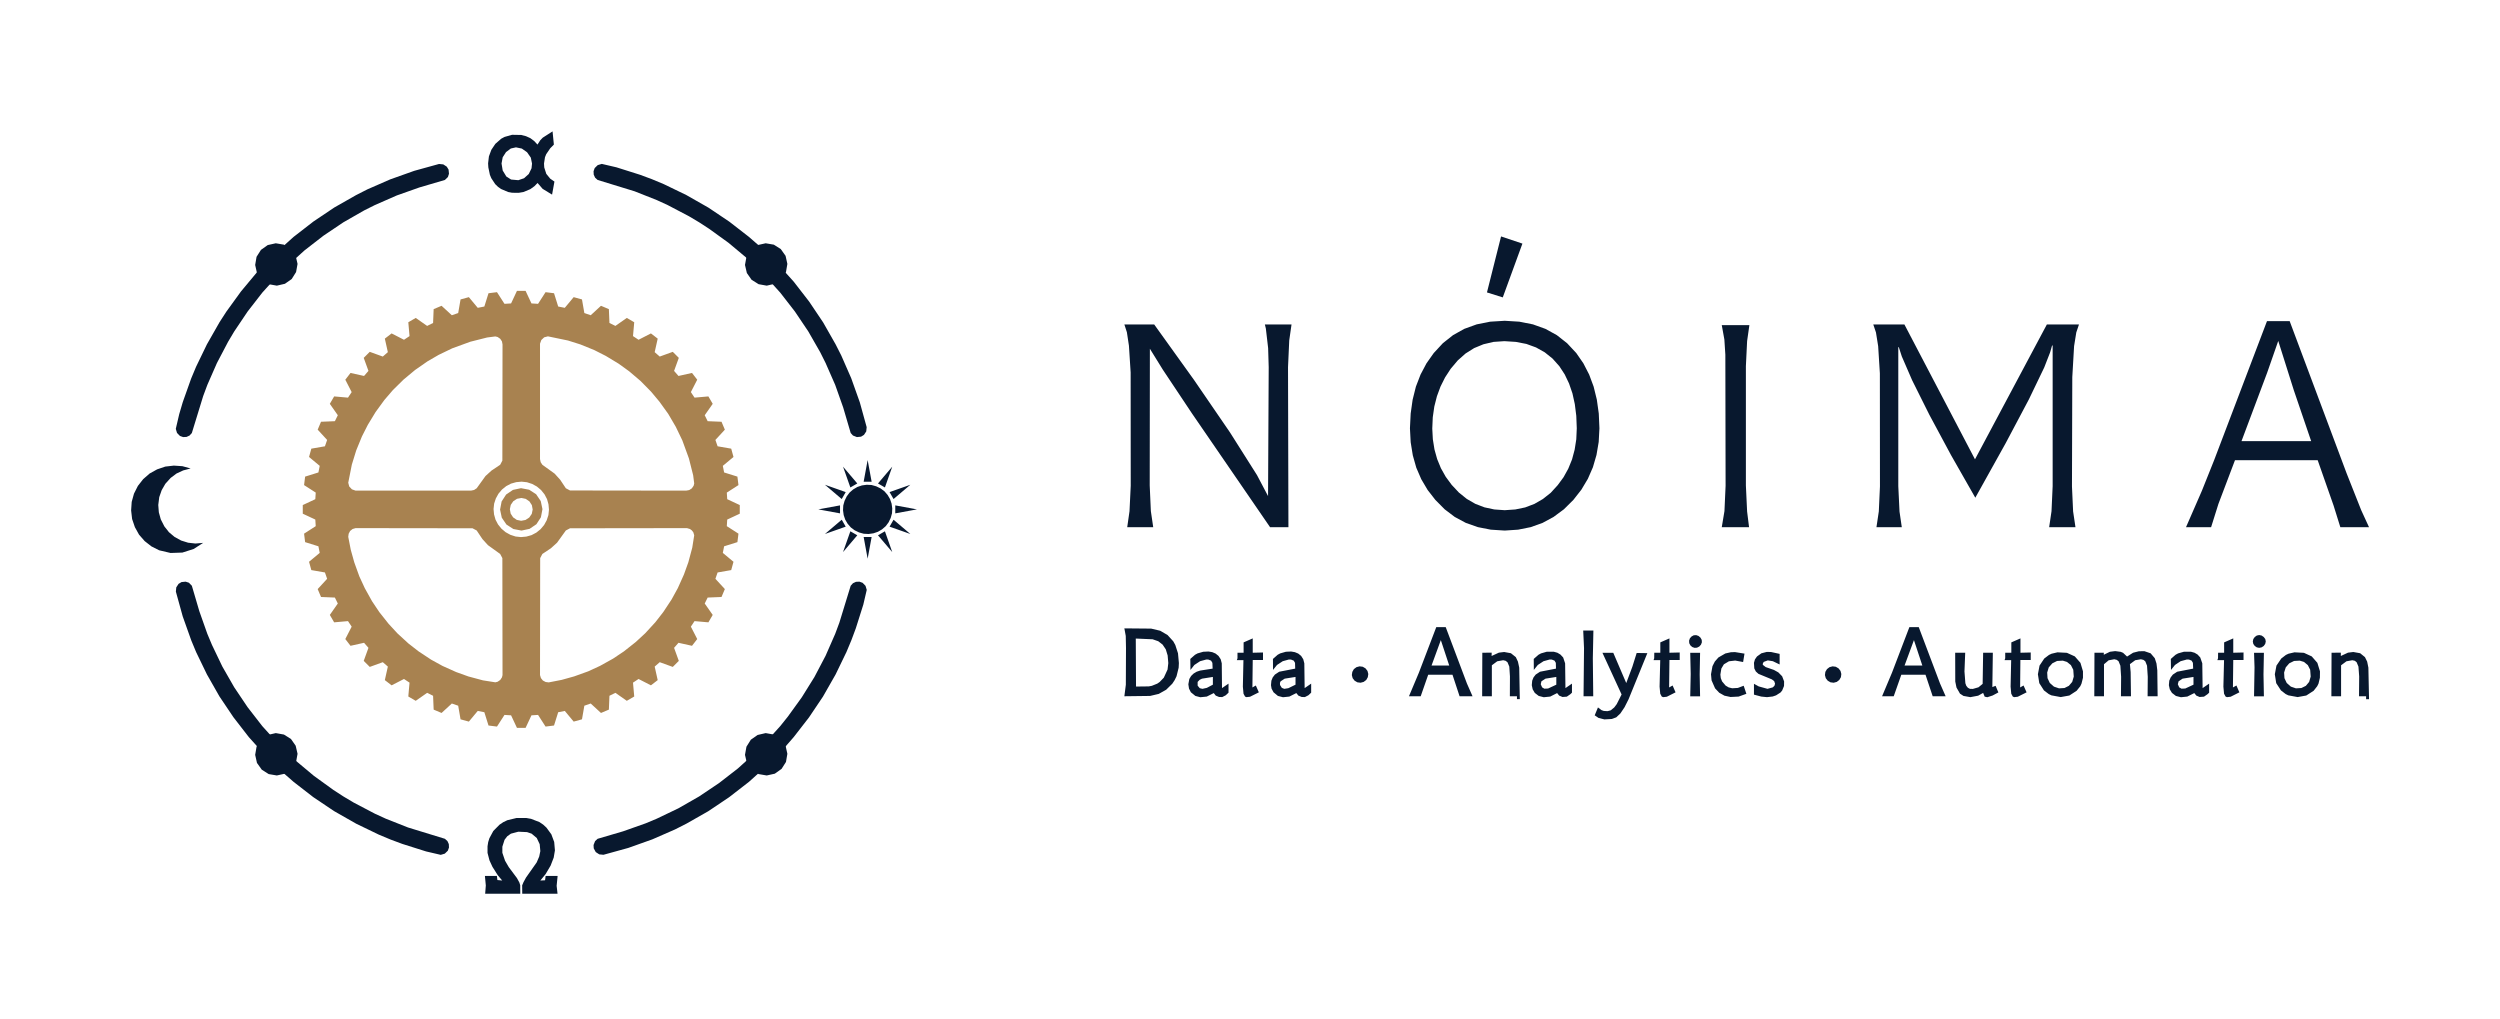
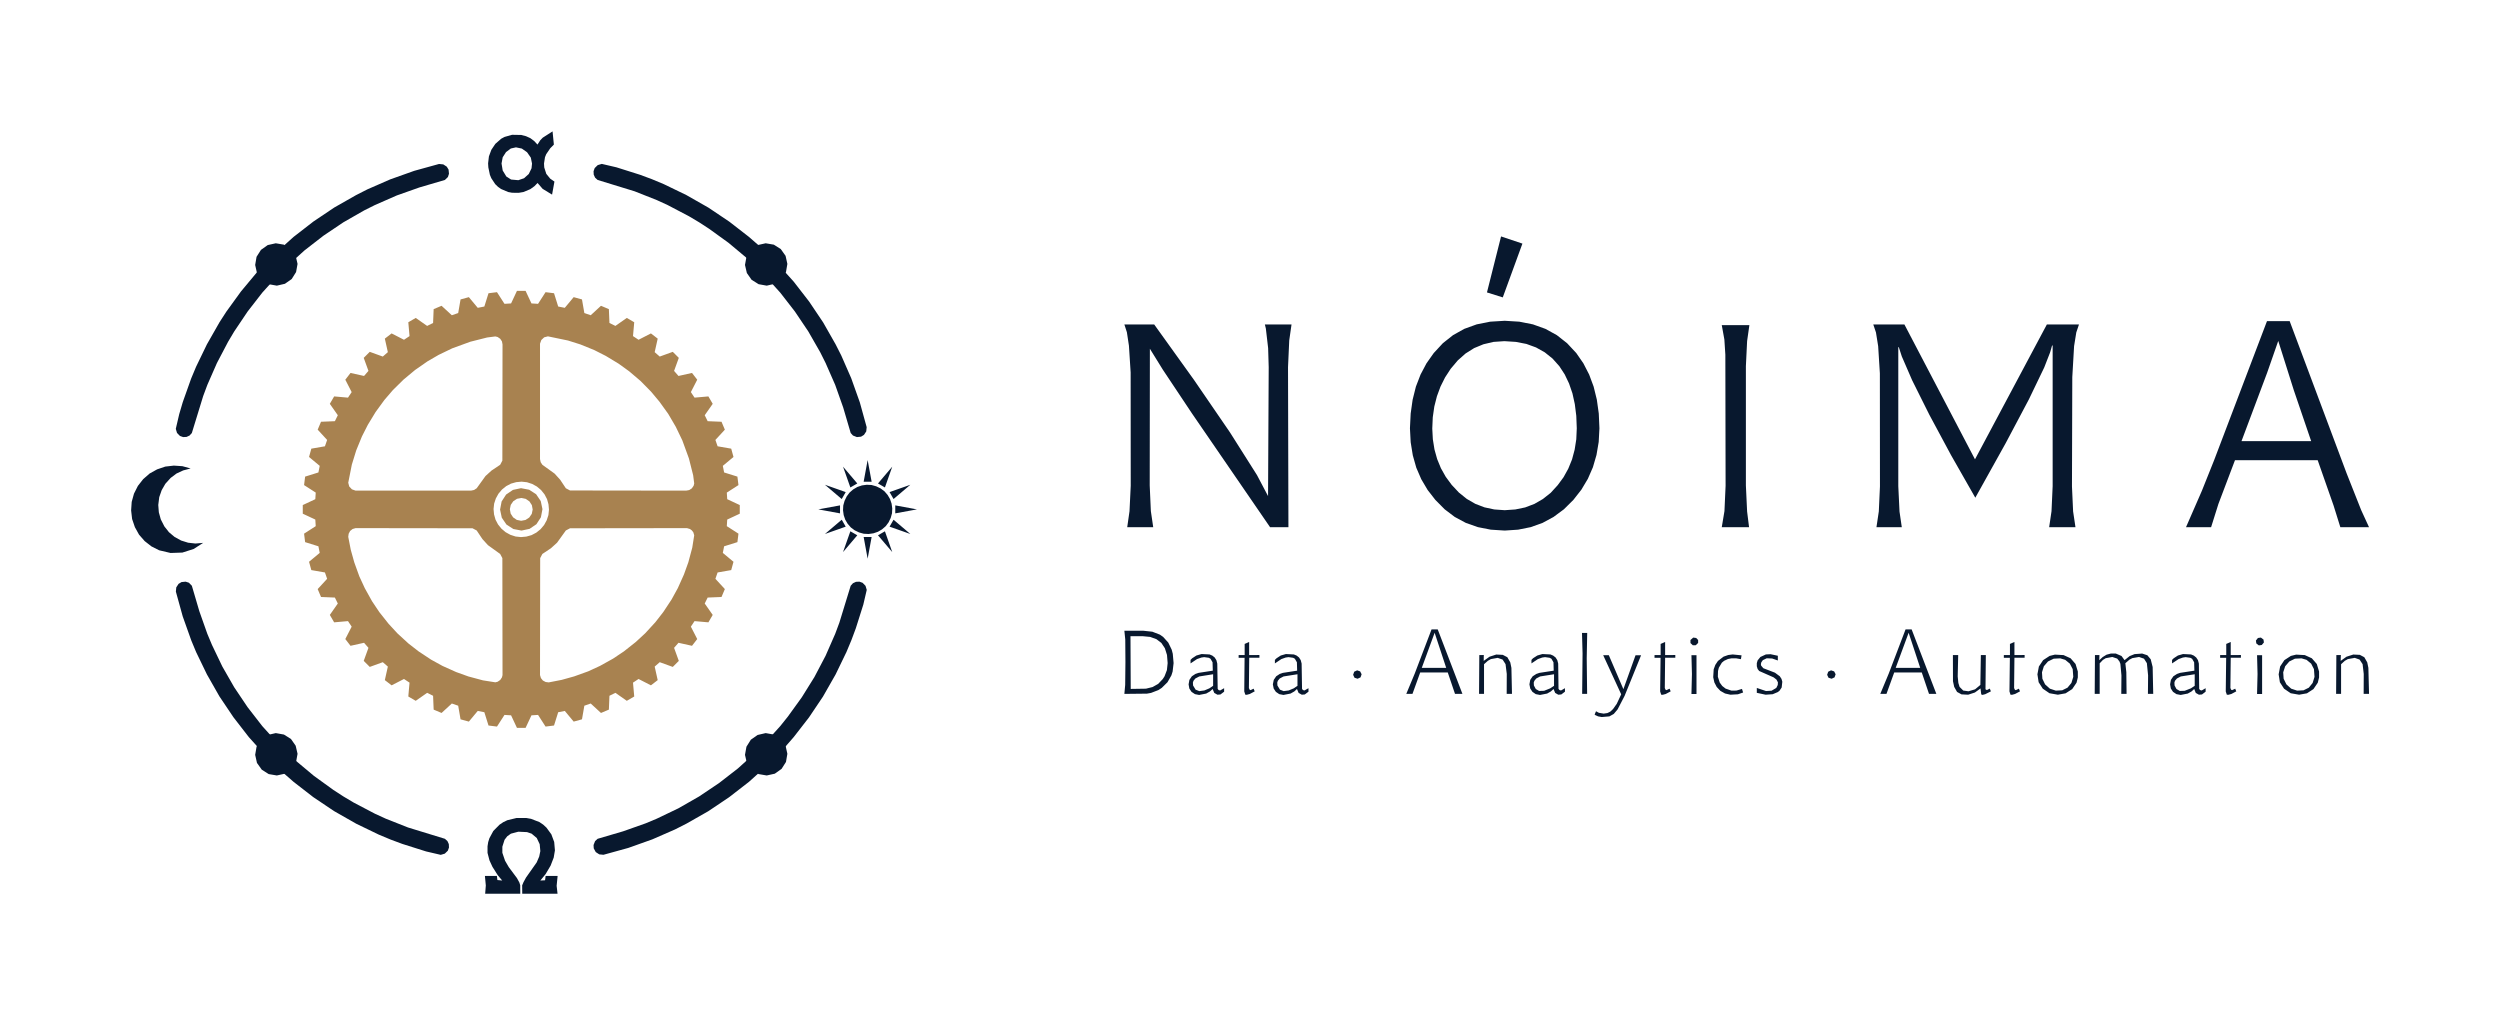
<svg xmlns="http://www.w3.org/2000/svg" viewBox="-13.88 -12.50 306.59 125.00" width="1600" height="652">
  <path fill="#08182E" fill-rule="evenodd" d="M10.97 36.10L11.48 34.73L12.66 32.04L14.03 29.43L14.78 28.17L16.42 25.73L18.22 23.41L20.19 21.23L21.23 20.19L23.41 18.22L25.73 16.42L28.17 14.78L30.72 13.32L32.04 12.66L34.73 11.48L37.50 10.50L40.63 9.58L41.00 9.22L41.13 8.82L41.08 8.31L40.86 7.95L40.43 7.67L39.91 7.62L36.87 8.46L33.92 9.51L31.13 10.73L29.75 11.43L27.06 12.96L24.50 14.68L22.06 16.57L19.76 18.64L17.61 20.86L15.61 23.26L13.82 25.73L12.98 27.03L11.43 29.75L10.10 32.50L9.49 33.96L8.47 36.83L8.03 38.32L7.61 40.12L7.76 40.62L8.12 40.99L8.51 41.13L8.93 41.11L9.30 40.94L9.58 40.63ZM63.90 10.97L66.63 12.05L67.96 12.66L70.57 14.03L71.83 14.78L73.06 15.58L75.44 17.30L77.70 19.19L79.81 21.23L81.78 23.41L83.58 25.73L85.22 28.17L86.68 30.72L87.34 32.04L88.52 34.73L89.50 37.50L90.42 40.63L90.70 40.94L91.18 41.13L91.69 41.08L92.05 40.86L92.33 40.43L92.38 39.91L91.54 36.87L90.49 33.92L89.27 31.13L88.57 29.75L87.04 27.06L85.32 24.50L83.43 22.06L81.36 19.76L79.11 17.59L77.94 16.57L75.53 14.70L72.97 12.98L70.25 11.43L67.50 10.10L66.04 9.49L64.59 8.95L61.68 8.03L59.88 7.61L59.38 7.76L59.01 8.12L58.87 8.51L58.89 8.93L59.06 9.30L59.37 9.58ZM36.10 89.03L33.37 87.95L32.04 87.34L29.43 85.97L28.17 85.22L26.94 84.42L24.56 82.70L22.30 80.81L20.19 78.77L18.22 76.59L16.42 74.27L14.78 71.83L13.32 69.28L12.05 66.63L11.48 65.27L10.50 62.50L9.58 59.37L9.22 59.00L8.82 58.87L8.31 58.92L7.95 59.14L7.67 59.57L7.62 60.09L8.46 63.13L9.51 66.08L10.10 67.50L11.43 70.25L12.96 72.94L14.68 75.50L16.57 77.94L18.64 80.24L20.89 82.41L22.06 83.43L24.47 85.30L27.03 87.02L29.75 88.57L32.50 89.90L33.96 90.51L35.41 91.05L38.32 91.97L40.12 92.39L40.62 92.24L40.99 91.88L41.13 91.49L41.11 91.07L40.94 90.70L40.63 90.42ZM89.03 63.90L88.52 65.27L87.34 67.96L85.97 70.57L84.42 73.06L82.70 75.44L81.78 76.59L79.81 78.77L78.77 79.81L76.59 81.78L74.27 83.58L71.83 85.22L69.28 86.68L66.63 87.95L65.27 88.52L62.50 89.50L59.37 90.42L59.06 90.70L58.87 91.18L58.89 91.59L59.14 92.05L59.57 92.33L60.09 92.38L63.13 91.54L66.08 90.49L68.87 89.27L70.25 88.57L72.94 87.04L75.50 85.32L77.94 83.43L80.24 81.36L82.41 79.11L83.43 77.94L85.30 75.53L87.02 72.97L88.57 70.25L89.90 67.50L90.51 66.04L91.05 64.59L91.97 61.68L92.39 59.88L92.24 59.38L91.88 59.01L91.49 58.87L91.07 58.89L90.70 59.06L90.42 59.37Z" />
  <path fill="#08182E" fill-rule="evenodd" d="M90.38 47.31L91.23 46.82L89.48 44.76ZM89.81 47.88L87.26 46.98L89.32 48.73ZM89.11 49.51L86.45 50.00L89.11 50.49ZM95.52 49.89L95.44 49.30L95.25 48.74L94.95 48.23L94.56 47.78L94.09 47.43L93.55 47.17L92.98 47.01L92.39 46.98L91.80 47.06L91.24 47.25L90.73 47.55L90.28 47.94L89.93 48.41L89.67 48.95L89.51 49.52L89.48 50.11L89.56 50.70L89.75 51.26L90.05 51.77L90.44 52.22L90.91 52.57L91.45 52.83L92.02 52.99L92.61 53.02L93.20 52.94L93.76 52.75L94.27 52.45L94.72 52.06L95.07 51.59L95.33 51.05L95.49 50.48ZM89.32 51.27L87.26 53.02L89.81 52.12ZM90.38 52.69L89.48 55.24L91.23 53.18ZM92.99 53.39L92.01 53.39L92.50 56.05ZM92.99 46.61L92.50 43.95L92.01 46.61ZM94.62 47.31L95.52 44.76L93.77 46.82ZM95.68 48.73L97.74 46.98L95.19 47.88ZM95.89 50.49L98.55 50.00L95.89 49.51ZM95.19 52.12L97.74 53.02L95.68 51.27ZM93.77 53.18L95.52 55.24L94.62 52.69Z" />
  <path fill="#08182E" fill-rule="evenodd" d="M9.43 44.98L8.42 44.70L7.37 44.63L6.32 44.75L5.32 45.09L4.40 45.60L3.61 46.29L2.96 47.12L2.48 48.07L2.20 49.08L2.13 50.13L2.25 51.18L2.59 52.18L3.10 53.10L3.79 53.89L4.62 54.54L5.57 55.02L6.97 55.35L8.42 55.30L9.80 54.86L10.97 54.11L10.02 54.19L9.12 54.09L8.26 53.82L7.46 53.38L6.77 52.80L6.21 52.09L5.77 51.23L5.53 50.36L5.46 49.46L5.58 48.50L5.88 47.64L6.33 46.86L6.98 46.14L7.70 45.60L8.52 45.22Z" />
  <path fill="#08182E" fill-rule="evenodd" d="M82.65 19.88L82.43 18.89L81.84 18.06L80.99 17.52L79.99 17.35L79.00 17.57L78.17 18.16L77.63 19.01L77.45 20.01L77.68 21.00L78.26 21.83L79.12 22.37L80.12 22.55L81.11 22.32L81.94 21.74L82.48 20.88ZM22.55 19.88L22.32 18.89L21.74 18.06L20.88 17.52L19.88 17.35L18.89 17.57L18.06 18.16L17.52 19.01L17.35 20.01L17.57 21.00L18.16 21.83L19.01 22.37L20.01 22.55L21.00 22.32L21.83 21.74L22.37 20.88ZM22.55 79.99L22.32 79.00L21.74 78.17L20.88 77.63L19.88 77.45L18.89 77.68L18.06 78.26L17.52 79.12L17.35 80.12L17.57 81.11L18.16 81.94L19.01 82.48L20.01 82.65L21.00 82.43L21.83 81.84L22.37 80.99ZM82.65 79.99L82.43 79.00L81.84 78.17L80.99 77.63L79.99 77.45L79.00 77.68L78.17 78.26L77.63 79.12L77.45 80.12L77.68 81.11L78.26 81.94L79.12 82.48L80.12 82.65L81.11 82.43L81.94 81.84L82.48 80.99Z" />
  <path fill="#A88250" fill-rule="evenodd" d="M36.29 28.74L35.61 29.19L34.09 28.41L33.26 29.05L33.63 30.71L33.01 31.25L31.41 30.67L30.67 31.41L31.25 33.01L30.71 33.63L29.05 33.26L28.41 34.09L29.19 35.61L28.74 36.29L27.04 36.14L26.51 37.05L27.49 38.45L27.13 39.18L25.43 39.25L25.02 40.22L26.18 41.48L25.91 42.26L24.24 42.55L23.96 43.57L25.27 44.66L25.11 45.47L23.48 45.98L23.35 47.02L24.78 47.94L24.73 48.75L23.19 49.47L23.19 50.53L24.73 51.25L24.78 52.06L23.35 52.98L23.48 54.02L25.11 54.53L25.27 55.34L23.96 56.43L24.24 57.45L25.91 57.74L26.18 58.52L25.02 59.78L25.43 60.75L27.13 60.82L27.49 61.55L26.51 62.95L27.04 63.86L28.74 63.71L29.19 64.39L28.41 65.91L29.05 66.74L30.71 66.37L31.25 66.99L30.67 68.59L31.41 69.33L33.01 68.75L33.63 69.29L33.26 70.95L34.09 71.59L35.61 70.81L36.29 71.26L36.14 72.96L37.05 73.49L38.45 72.51L39.18 72.87L39.25 74.57L40.22 74.98L41.48 73.82L42.26 74.09L42.55 75.76L43.57 76.04L44.66 74.73L45.47 74.89L45.98 76.52L47.02 76.65L47.94 75.22L48.75 75.27L49.47 76.81L50.53 76.81L51.25 75.27L52.06 75.22L52.98 76.65L54.02 76.52L54.53 74.89L55.34 74.73L56.43 76.04L57.45 75.76L57.74 74.09L58.52 73.82L59.78 74.98L60.75 74.57L60.82 72.87L61.55 72.51L62.95 73.49L63.86 72.96L63.71 71.26L64.39 70.81L65.91 71.59L66.74 70.95L66.37 69.29L66.99 68.75L68.59 69.33L69.33 68.59L68.75 66.99L69.29 66.37L70.95 66.74L71.59 65.91L70.81 64.39L71.26 63.71L72.96 63.86L73.49 62.95L72.51 61.55L72.87 60.82L74.57 60.75L74.98 59.78L73.82 58.52L74.09 57.74L75.76 57.45L76.04 56.43L74.73 55.34L74.89 54.53L76.52 54.02L76.65 52.98L75.22 52.06L75.27 51.25L76.81 50.53L76.81 49.47L75.27 48.75L75.22 47.94L76.65 47.02L76.52 45.98L74.89 45.47L74.73 44.66L76.04 43.57L75.76 42.55L74.09 42.26L73.82 41.48L74.98 40.22L74.57 39.25L72.87 39.18L72.51 38.45L73.49 37.05L72.96 36.14L71.26 36.29L70.81 35.61L71.59 34.09L70.95 33.26L69.29 33.63L68.75 33.01L69.33 31.41L68.59 30.67L66.99 31.25L66.37 30.71L66.74 29.05L65.91 28.41L64.39 29.19L63.71 28.74L63.86 27.04L62.95 26.51L61.55 27.49L60.82 27.13L60.75 25.43L59.78 25.02L58.52 26.18L57.74 25.91L57.45 24.24L56.43 23.96L55.34 25.27L54.53 25.11L54.02 23.48L52.98 23.35L52.06 24.78L51.25 24.73L50.53 23.19L49.47 23.19L48.75 24.73L47.94 24.78L47.02 23.35L45.98 23.48L45.47 25.11L44.66 25.27L43.57 23.96L42.55 24.24L42.26 25.91L41.48 26.18L40.22 25.02L39.25 25.43L39.18 27.13L38.45 27.49L37.05 26.51L36.14 27.04ZM52.32 55.98L52.59 55.47L53.64 54.77L54.39 54.09L55.47 52.59L55.98 52.32L70.33 52.30L70.70 52.41L70.93 52.58L71.11 52.81L71.22 53.18L70.98 54.70L70.50 56.49L69.96 57.99L69.21 59.66L68.44 61.06L67.43 62.59L66.45 63.85L65.21 65.20L64.04 66.28L62.60 67.42L61.27 68.31L59.67 69.20L58.22 69.87L56.50 70.49L54.96 70.92L53.37 71.23L52.99 71.18L52.65 71.00L52.41 70.70L52.30 70.33ZM53.27 28.77L55.73 29.28L57.25 29.76L58.95 30.45L60.37 31.17L61.94 32.12L63.23 33.05L64.63 34.24L65.93 35.56L66.95 36.78L68.03 38.28L68.96 39.87L69.76 41.53L70.57 43.75L71.09 45.81L71.22 46.82L71.15 47.10L70.93 47.42L70.61 47.63L70.23 47.70L55.98 47.68L55.47 47.41L54.77 46.36L54.09 45.61L52.59 44.53L52.38 44.21L52.30 43.83L52.30 29.67L52.46 29.22L52.81 28.89ZM28.77 46.73L29.21 44.51L29.75 42.76L30.45 41.05L31.17 39.63L32.13 38.05L33.21 36.57L34.25 35.36L35.56 34.07L36.98 32.89L38.49 31.84L39.87 31.04L41.53 30.24L43.75 29.43L45.81 28.91L46.82 28.78L47.10 28.85L47.42 29.07L47.63 29.39L47.70 29.77L47.68 44.02L47.41 44.53L46.36 45.23L45.61 45.91L44.53 47.41L44.21 47.62L43.83 47.70L29.67 47.70L29.22 47.54L28.89 47.19ZM44.02 52.32L44.53 52.59L45.23 53.64L45.91 54.39L47.41 55.47L47.68 55.98L47.70 70.33L47.63 70.61L47.42 70.93L47.10 71.15L46.82 71.22L45.30 70.98L43.51 70.50L42.01 69.96L40.34 69.21L38.94 68.44L37.41 67.43L36.15 66.45L34.80 65.21L33.72 64.04L32.58 62.60L31.69 61.27L30.80 59.67L30.13 58.22L29.51 56.50L29.08 54.96L28.77 53.37L28.82 52.99L29.00 52.65L29.30 52.41L29.67 52.30ZM53.40 50.04L53.33 50.70L53.12 51.34L52.80 51.92L52.37 52.43L51.85 52.85L51.26 53.16L50.62 53.34L49.96 53.40L49.30 53.33L48.66 53.12L48.08 52.80L47.57 52.37L47.15 51.85L46.84 51.26L46.66 50.62L46.60 49.96L46.67 49.30L46.88 48.66L47.20 48.08L47.63 47.57L48.15 47.15L48.74 46.84L49.38 46.66L50.04 46.60L50.70 46.67L51.34 46.88L51.92 47.20L52.43 47.63L52.85 48.15L53.16 48.74L53.34 49.38ZM52.60 49.97L52.39 48.98L51.82 48.14L50.97 47.59L49.97 47.40L48.98 47.61L48.14 48.18L47.59 49.03L47.40 50.03L47.61 51.02L48.18 51.86L49.03 52.41L50.03 52.60L51.02 52.39L51.86 51.82L52.41 50.97ZM51.40 50.02L51.29 50.55L50.98 51.00L50.52 51.30L49.98 51.40L49.45 51.29L49.00 50.98L48.70 50.52L48.60 49.98L48.71 49.45L49.02 49.00L49.48 48.70L50.02 48.60L50.55 48.71L51.00 49.02L51.30 49.48Z" />
  <path fill="#08182E" fill-rule="evenodd" d="M51.58 4.80L51.11 4.45L50.58 4.21L50.00 4.06L48.87 4.04L47.95 4.30L47.54 4.52L46.82 5.15L46.33 5.88L46.03 6.69L45.93 7.55L45.96 8.04L46.15 8.95L46.32 9.36L46.80 10.09L47.14 10.42L47.52 10.69L48.39 11.06L48.87 11.15L49.68 11.16L50.27 11.06L51.11 10.71L51.61 10.35L52.00 9.95L52.62 10.67L53.78 11.38L54.07 9.78L53.55 9.42L53.07 8.83L52.82 8.05L52.79 7.57L52.91 6.79L53.06 6.42L53.55 5.70L54.00 5.24L53.84 3.62L52.64 4.39L52.33 4.71L51.99 5.24ZM51.26 8.15L50.92 8.85L50.34 9.37L49.64 9.61L48.75 9.53L48.17 9.16L47.72 8.42L47.58 7.56L47.72 6.80L48.13 6.16L48.72 5.72L49.35 5.58L50.07 5.73L50.71 6.18L51.17 6.84L51.32 7.57ZM47.07 95.48L47.01 94.98L45.54 94.98L45.65 96.15L45.57 97.16L49.88 97.16L49.87 96.12L49.77 95.79L49.47 95.24L48.47 93.90L48.01 93.11L47.68 92.14L47.68 91.39L47.95 90.54L48.28 90.11L48.73 89.79L49.64 89.55L50.71 89.60L51.27 89.79L51.90 90.32L52.26 91.08L52.34 91.93L52.20 92.60L51.89 93.32L50.58 95.18L50.27 95.75L50.11 96.13L50.12 97.16L54.45 97.16L54.34 96.19L54.46 94.98L52.99 94.98L52.92 95.51L52.34 95.54L52.98 94.76L53.60 93.71L53.98 92.73L54.13 91.84L54.04 90.81L53.69 89.87L53.09 89.05L52.69 88.68L52.23 88.37L51.20 87.97L50.63 87.87L49.41 87.87L48.29 88.14L47.79 88.38L47.33 88.69L46.57 89.46L46.09 90.35L45.94 90.83L45.86 91.34L45.86 92.15L46.10 93.07L46.46 93.85L47.11 94.88L47.66 95.54Z" />
  <path fill="#08182E" fill-rule="evenodd" d="M273.97 45.58L266.98 26.90L264.20 26.90L257.71 43.97L256.21 47.72L254.26 52.19L257.34 52.19L258.24 49.33L260.27 43.97L270.42 43.97L272.37 49.53L273.20 52.19L276.72 52.19L275.76 50.10ZM261.07 41.63L264.22 33.23L265.58 29.33L267.49 35.38L269.62 41.63ZM219.71 27.31L215.89 27.31L216.22 28.29L216.49 29.97L216.70 33.31L216.71 47.19L216.57 50.25L216.28 52.19L219.39 52.19L219.11 50.27L218.96 47.15L218.96 30.10L219.02 30.09L219.39 31.23L220.66 34.16L222.76 38.37L225.43 43.34L228.41 48.57L232.14 41.87L234.98 36.51L236.87 32.58L237.59 30.73L237.83 29.89L237.90 29.90L237.90 47.15L237.76 50.23L237.47 52.19L240.70 52.19L240.41 50.25L240.27 47.19L240.31 33.78L240.53 29.97L240.80 28.29L241.13 27.31L237.19 27.31L228.37 43.86ZM197.30 27.39L197.62 29.16L197.74 31.02L197.77 47.11L197.63 50.21L197.30 52.19L200.65 52.19L200.41 50.26L200.26 47.07L200.26 32.43L200.41 29.35L200.69 27.39ZM181.03 33.46L180.32 32.08L179.45 30.82L178.32 29.61L177.06 28.62L175.66 27.85L174.13 27.30L172.46 26.97L170.67 26.86L168.88 26.97L167.23 27.30L165.71 27.85L164.33 28.62L163.08 29.61L161.96 30.82L161.07 32.08L160.34 33.46L159.77 34.94L159.37 36.54L159.13 38.24L159.04 40.05L159.13 41.76L159.39 43.37L159.82 44.89L160.43 46.30L161.21 47.62L162.16 48.84L163.30 49.99L164.54 50.93L165.90 51.66L167.38 52.18L168.96 52.49L170.67 52.60L172.31 52.49L173.86 52.18L175.31 51.66L176.66 50.93L177.93 49.99L179.09 48.84L180.07 47.59L180.87 46.25L181.49 44.83L181.93 43.32L182.20 41.73L182.29 40.05L182.21 38.24L181.97 36.53L181.58 34.94ZM178.47 45.00L177.89 46.05L177.17 47.03L176.31 47.97L175.35 48.73L174.31 49.33L173.18 49.76L171.97 50.01L170.67 50.10L169.39 50.01L168.18 49.75L167.06 49.32L166.02 48.72L165.05 47.94L164.16 46.99L163.43 46.00L162.84 44.95L162.38 43.83L162.05 42.65L161.85 41.40L161.78 40.09L161.84 38.70L162.03 37.38L162.35 36.12L162.79 34.93L163.35 33.81L164.04 32.75L164.91 31.72L165.87 30.87L166.92 30.21L168.06 29.74L169.30 29.45L170.63 29.36L172.03 29.45L173.33 29.70L174.51 30.13L175.58 30.73L176.53 31.49L177.37 32.43L178.03 33.44L178.56 34.55L178.98 35.77L179.27 37.09L179.45 38.52L179.51 40.05L179.45 41.40L179.25 42.67L178.93 43.87ZM168.49 23.38L170.43 23.99L172.84 17.39L170.22 16.51ZM141.36 27.81L141.64 30.21L141.71 32.55L141.63 48.37L140.27 45.79L136.96 40.56L132.54 34.11L127.66 27.31L124.00 27.31L124.31 28.27L124.56 29.92L124.77 33.20L124.78 47.11L124.63 50.23L124.35 52.19L127.54 52.19L127.25 50.21L127.11 47.07L127.13 30.29L128.72 32.86L132.29 38.22L141.88 52.19L144.13 52.19L144.08 32.55L144.23 29.27L144.51 27.31L141.24 27.31Z" />
-   <path fill="#08182E" fill-rule="evenodd" d="M194.45 65.53L194.16 65.43L193.86 65.45L193.60 65.59L193.39 65.82L193.29 66.11L193.31 66.42L193.45 66.69L193.68 66.89L193.96 66.99L194.26 66.97L194.54 66.83L194.75 66.60L194.86 66.31L194.84 66.01L194.69 65.74ZM166.03 71.36L163.43 64.45L162.27 64.45L160.14 70.03L158.92 72.93L160.36 72.93L161.28 70.29L164.26 70.29L165.13 72.93L166.72 72.93ZM161.69 69.16L162.83 66.04L163.86 69.16ZM129.30 65.42L128.39 64.89L127.29 64.63L124.00 64.60L124.17 65.53L124.20 67.02L124.18 71.52L124.00 72.93L127.16 72.89L128.22 72.64L129.13 72.13L129.88 71.39L130.17 70.95L130.40 70.48L130.66 69.43L130.69 68.86L130.58 67.66L130.25 66.64L130.00 66.19ZM128.04 71.38L127.37 71.65L126.99 71.72L125.43 71.74L125.40 65.85L127.47 65.94L128.16 66.18L128.69 66.59L129.08 67.17L129.31 67.92L129.39 68.86L129.30 69.65L128.84 70.65L128.33 71.18ZM181.53 72.93L181.48 68.27L181.55 64.87L180.30 64.87L180.40 67.02L180.34 72.93ZM138.61 68.50L138.54 71.75L138.62 72.62L138.81 72.97L138.98 73.04L139.42 72.99L140.50 72.45L140.13 71.61L139.71 71.85L139.75 68.48L141.01 68.48L141.01 67.56L139.75 67.59L139.75 65.83L138.63 66.32L138.63 67.59L137.88 67.59L137.88 68.27L137.80 68.50ZM189.75 68.50L189.67 71.75L189.75 72.62L189.94 72.97L190.11 73.04L190.56 72.99L191.63 72.45L191.27 71.61L190.84 71.85L190.88 68.48L192.14 68.48L192.14 67.56L190.88 67.59L190.88 65.83L189.76 66.32L189.76 67.59L189.02 67.59L189.01 68.27L188.93 68.50ZM134.83 69.54L133.29 69.78L132.87 69.92L132.50 70.14L132.19 70.44L131.97 70.81L131.85 71.46L131.93 71.99L132.16 72.44L132.71 72.89L133.32 73.05L134.11 72.97L134.97 72.54L135.21 72.85L135.62 73.02L136.01 73.03L136.44 72.81L136.78 72.49L136.78 71.38L135.98 71.93L135.95 68.89L135.82 68.39L135.55 67.98L135.19 67.69L134.79 67.52L134.33 67.44L133.68 67.47L132.98 67.67L132.67 67.84L132.09 68.35L132.11 69.70L132.59 69.09L133.29 68.63L134.06 68.42L134.31 68.43L134.64 68.56L134.80 68.83ZM134.12 71.90L133.58 72.02L133.25 71.94L132.99 71.63L132.99 71.17L133.24 70.91L133.53 70.77L134.86 70.56L134.86 71.51ZM144.96 69.54L143.00 69.92L142.47 70.27L142.20 70.62L142.04 71.02L141.99 71.57L142.06 71.99L142.30 72.44L142.84 72.89L143.46 73.05L144.24 72.97L145.10 72.54L145.35 72.85L145.76 73.02L146.15 73.03L146.58 72.81L146.92 72.49L146.92 71.38L146.12 71.93L146.08 68.89L145.95 68.39L145.69 67.98L145.33 67.69L144.92 67.52L144.46 67.44L143.82 67.47L143.12 67.67L142.81 67.84L142.23 68.35L142.24 69.70L142.73 69.09L143.43 68.63L144.19 68.42L144.45 68.43L144.78 68.56L144.94 68.83ZM144.12 71.94L143.62 72.02L143.32 71.90L143.10 71.55L143.09 71.29L143.17 71.10L143.67 70.77L145.00 70.56L145.00 71.51ZM176.96 69.54L175.00 69.92L174.47 70.27L174.20 70.62L174.04 71.02L173.99 71.57L174.10 72.08L174.36 72.52L174.84 72.89L175.46 73.05L176.25 72.97L177.10 72.54L177.35 72.85L177.76 73.02L178.29 72.98L178.72 72.68L178.92 72.49L178.92 71.38L178.12 71.93L178.08 68.89L177.84 68.17L177.50 67.81L177.13 67.59L176.70 67.47L175.82 67.47L175.12 67.67L174.81 67.84L174.23 68.35L174.24 69.70L174.73 69.09L175.43 68.63L176.19 68.42L176.45 68.43L176.78 68.56L176.94 68.83ZM175.99 71.98L175.53 72.00L175.26 71.84L175.09 71.46L175.17 71.10L175.67 70.77L177.00 70.56L177.00 71.51ZM153.93 70.20L153.83 69.82L153.59 69.51L153.25 69.31L152.86 69.26L152.48 69.36L152.16 69.60L151.97 69.94L151.91 70.33L152.01 70.71L152.25 71.02L152.59 71.22L152.98 71.27L153.36 71.17L153.68 70.93L153.87 70.59ZM198.57 71.95L198.14 71.84L197.77 71.62L197.34 71.11L197.18 70.71L197.13 70.27L197.25 69.53L197.56 69.01L198.18 68.64L198.95 68.55L199.92 68.73L200.09 67.70L198.92 67.51L198.41 67.53L197.74 67.68L196.89 68.17L196.45 68.67L196.16 69.24L195.98 70.23L196.05 70.98L196.48 71.96L196.99 72.50L197.63 72.86L198.38 73.02L199.37 72.97L200.32 72.63L199.99 71.64L199.27 71.91ZM193.49 70.20L193.43 72.94L194.64 72.94L194.59 70.25L194.64 67.60L193.43 67.60ZM167.92 67.59L167.90 72.93L169.09 72.93L169.09 69.13L169.75 68.64L170.48 68.51L170.78 68.58L171.01 68.76L171.23 69.29L171.31 70.49L171.30 72.93L172.17 72.93L172.17 73.28L172.52 73.28L172.45 69.42L172.29 68.68L172.03 68.13L171.43 67.65L170.60 67.50L169.95 67.58L169.06 67.99L169.07 67.58ZM185.58 71.31L183.99 67.60L182.66 67.60L185.01 72.71L184.41 73.90L184.10 74.31L183.67 74.66L183.28 74.76L182.82 74.73L182.54 74.63L182.11 74.30L181.71 75.27L182.18 75.59L182.90 75.77L183.79 75.72L184.35 75.52L184.86 75.04L185.37 74.28L185.86 73.31L188.17 67.64L186.86 67.62L186.33 69.31ZM263.54 65.48L263.24 65.42L262.95 65.48L262.70 65.66L262.52 65.91L262.46 66.21L262.52 66.51L262.70 66.76L262.95 66.93L263.24 66.99L263.54 66.93L263.80 66.76L263.98 66.51L264.05 66.21L263.99 65.91L263.80 65.66ZM224.08 71.36L221.47 64.45L220.32 64.45L218.19 70.03L216.97 72.93L218.40 72.93L219.33 70.29L222.30 70.29L223.18 72.93L224.77 72.93ZM219.73 69.16L220.88 66.04L221.91 69.16ZM232.81 68.50L232.74 71.75L232.82 72.62L233.01 72.97L233.18 73.04L233.62 72.99L234.70 72.45L234.33 71.61L233.91 71.85L233.94 68.48L235.21 68.48L235.21 67.56L233.95 67.59L233.95 65.83L232.83 66.32L232.83 67.59L232.08 67.59L232.08 68.27L232.00 68.50ZM258.93 68.50L258.85 71.75L258.93 72.62L259.12 72.97L259.29 73.04L259.74 72.99L260.81 72.45L260.45 71.61L260.02 71.85L260.06 68.48L261.32 68.48L261.32 67.56L260.06 67.59L260.06 65.83L258.94 66.32L258.94 67.59L258.20 67.59L258.19 68.27L258.11 68.50ZM243.03 67.59L243.01 72.93L244.20 72.93L244.20 69.00L244.77 68.52L245.46 68.39L245.76 68.46L245.99 68.64L246.21 69.18L246.30 70.54L246.28 72.93L247.51 72.93L247.47 69.97L247.38 68.99L248.03 68.51L248.73 68.39L249.05 68.47L249.27 68.65L249.48 69.18L249.57 70.54L249.55 72.93L250.78 72.93L250.74 69.74L250.64 68.91L250.43 68.26L249.92 67.66L249.16 67.40L248.48 67.41L247.77 67.59L247.03 68.06L246.54 67.60L246.25 67.48L245.58 67.39L244.93 67.47L244.17 67.84L244.18 67.59ZM255.14 69.54L253.18 69.92L252.65 70.27L252.38 70.62L252.21 71.02L252.16 71.57L252.27 72.08L252.54 72.52L253.02 72.89L253.64 73.05L254.42 72.97L255.28 72.54L255.53 72.85L255.93 73.02L256.47 72.98L256.90 72.68L257.10 72.49L257.10 71.38L256.30 71.93L256.26 68.89L256.01 68.17L255.68 67.81L255.31 67.59L254.88 67.47L254.00 67.47L253.29 67.67L252.98 67.84L252.40 68.35L252.42 69.70L252.91 69.09L253.60 68.63L254.37 68.42L254.63 68.43L254.95 68.56L255.11 68.83ZM254.17 71.98L253.71 72.00L253.43 71.84L253.26 71.46L253.35 71.10L253.84 70.77L255.18 70.56L255.18 71.51ZM204.95 71.11L204.71 70.48L204.24 70.00L203.70 69.70L202.69 69.35L202.33 69.07L202.35 68.87L202.46 68.71L202.95 68.53L203.57 68.63L204.40 69.03L204.40 67.73L203.34 67.50L202.82 67.49L202.16 67.66L201.62 68.05L201.37 68.41L201.25 68.83L201.29 69.51L201.48 69.89L201.80 70.18L203.45 70.86L203.73 71.07L203.84 71.39L203.76 71.65L203.56 71.84L202.91 72.02L201.83 71.72L201.25 71.40L201.25 72.73L202.15 72.97L202.85 73.04L203.55 72.96L203.96 72.82L204.51 72.47L204.71 72.23L204.94 71.67ZM211.97 70.20L211.87 69.82L211.63 69.51L211.29 69.31L210.90 69.26L210.52 69.36L210.21 69.60L210.01 69.94L209.96 70.33L210.06 70.71L210.30 71.02L210.64 71.22L211.03 71.27L211.41 71.17L211.72 70.93L211.92 70.59ZM262.67 69.38L262.61 72.94L263.82 72.94L263.77 70.25L263.82 67.60L262.61 67.60ZM239.65 67.60L238.49 67.54L237.77 67.71L237.45 67.86L236.87 68.30L236.29 69.17L236.09 70.23L236.26 71.32L236.83 72.21L237.42 72.66L237.75 72.82L238.89 73.03L239.95 72.84L240.84 72.26L241.29 71.70L241.44 71.38L241.62 70.66L241.62 69.87L241.31 68.83L240.62 68.04ZM239.35 71.92L238.68 71.96L238.06 71.75L237.55 71.30L237.27 70.71L237.23 70.02L237.42 69.39L237.86 68.89L238.44 68.60L239.15 68.56L239.66 68.72L240.14 69.11L240.43 69.68L240.49 70.52L240.30 71.17L239.89 71.65ZM268.73 67.60L267.57 67.54L266.84 67.71L266.52 67.86L265.95 68.30L265.36 69.17L265.16 70.23L265.33 71.32L265.91 72.21L266.49 72.66L266.82 72.82L267.96 73.03L269.02 72.84L269.92 72.26L270.36 71.70L270.52 71.38L270.69 70.66L270.70 69.87L270.38 68.83L269.69 68.04ZM268.42 71.92L267.75 71.96L267.13 71.75L266.62 71.30L266.34 70.71L266.30 70.02L266.50 69.39L266.93 68.89L267.52 68.60L268.22 68.56L268.74 68.72L269.21 69.11L269.50 69.68L269.56 70.52L269.37 71.17L268.97 71.65ZM225.94 67.59L225.95 71.12L226.10 71.86L226.53 72.61L226.96 72.89L227.80 73.04L228.76 72.86L229.37 72.52L229.56 72.98L229.88 73.05L230.53 72.84L231.24 72.46L230.90 71.65L230.50 71.80L230.56 67.59L229.37 67.59L229.31 71.41L228.80 71.83L228.11 72.03L227.75 72.02L227.50 71.89L227.30 71.64L227.19 71.33L227.08 69.89L227.17 67.59ZM272.12 67.59L272.10 72.93L273.29 72.93L273.29 69.13L273.95 68.64L274.67 68.51L274.98 68.58L275.20 68.76L275.42 69.29L275.51 70.49L275.49 72.93L276.36 72.93L276.36 73.29L276.72 73.29L276.64 69.42L276.49 68.68L276.22 68.13L275.63 67.65L274.79 67.50L274.14 67.58L273.26 67.99L273.26 67.58Z" />
+   <path fill="#08182E" fill-rule="evenodd" d="M194.16 65.78L193.80 65.73L193.46 66.03L193.46 66.40L193.74 66.67L194.10 66.67L194.40 66.39L194.40 66.03ZM165.48 72.64L162.45 64.73L161.69 64.73L159.63 70.14L158.59 72.64L159.35 72.64L160.30 70.01L163.68 70.01L164.57 72.64ZM160.49 69.45L162.07 65.14L163.49 69.45ZM128.18 72.17L128.59 71.90L129.29 71.21L129.77 70.37L129.92 69.90L130.04 68.86L129.94 67.72L129.81 67.22L129.39 66.35L128.76 65.65L128.36 65.37L127.43 65.01L126.31 64.89L124.00 64.89L124.11 65.97L124.13 68.74L124.10 71.54L124.00 72.64L126.77 72.61L127.27 72.52ZM128.15 71.41L127.46 71.80L126.65 72.00L124.78 72.03L124.75 65.56L126.24 65.56L127.17 65.65L127.94 65.93L128.54 66.39L128.97 67.04L129.23 67.86L129.31 68.86L129.22 69.72L128.93 70.48L128.71 70.82ZM180.78 72.64L180.73 68.27L180.79 65.16L180.15 65.16L180.22 67.67L180.17 72.64ZM138.75 68.21L138.71 72.34L138.84 72.74L139.02 72.75L139.39 72.65L139.99 72.33L139.86 72.00L139.48 72.18L139.38 72.14L139.28 71.92L139.32 68.20L140.57 68.20L140.57 67.87L139.31 67.88L139.31 66.27L138.76 66.51L138.76 67.88L138.02 67.88L138.02 68.21ZM189.79 68.21L189.74 72.34L189.87 72.74L190.06 72.75L190.43 72.65L191.03 72.33L190.90 72.00L190.52 72.18L190.41 72.14L190.31 71.92L190.35 68.20L191.60 68.20L191.60 67.87L190.35 67.88L190.35 66.27L189.80 66.51L189.80 67.88L189.05 67.88L189.05 68.21ZM167.55 67.88L167.52 72.64L168.13 72.64L168.13 69.00L168.60 68.58L168.97 68.37L169.81 68.22L170.41 68.43L170.77 68.99L170.92 70.19L170.91 72.64L171.56 72.64L171.49 69.45L171.35 68.77L170.99 68.14L170.43 67.85L169.63 67.81L168.80 68.08L168.09 68.59L168.10 67.87ZM132.12 68.90L132.91 68.37L133.45 68.18L133.79 68.13L134.36 68.21L134.57 68.33L134.82 68.76L134.85 69.79L133.10 70.06L132.72 70.19L132.28 70.48L131.98 70.92L131.88 71.47L131.97 71.98L132.24 72.39L132.66 72.67L133.17 72.77L134.04 72.60L134.50 72.34L134.83 72.04L135.03 72.52L135.42 72.74L135.79 72.71L136.24 72.37L136.24 71.94L135.75 72.22L135.56 72.17L135.45 72.02L135.40 68.92L135.29 68.50L135.08 68.17L134.79 67.94L134.45 67.80L133.47 67.75L132.84 67.93L132.32 68.27L132.12 68.47ZM133.81 72.22L133.19 72.30L132.74 72.12L132.43 71.61L132.41 71.25L132.48 71.03L132.71 70.75L133.19 70.50L134.89 70.23L134.89 71.65L134.43 71.96ZM142.47 68.90L143.26 68.37L143.79 68.18L144.14 68.13L144.71 68.21L144.92 68.33L145.17 68.76L145.20 69.79L143.45 70.06L143.07 70.19L142.63 70.48L142.33 70.92L142.22 71.47L142.32 71.98L142.59 72.39L143.00 72.67L143.52 72.77L144.39 72.60L144.85 72.34L145.18 72.04L145.38 72.52L145.77 72.74L146.14 72.71L146.59 72.37L146.59 71.94L146.10 72.22L145.91 72.17L145.80 72.02L145.75 68.92L145.64 68.50L145.43 68.17L145.14 67.94L144.80 67.80L143.82 67.75L143.19 67.93L142.67 68.27L142.47 68.47ZM144.16 72.22L143.54 72.30L143.09 72.12L142.78 71.61L142.76 71.25L142.83 71.03L143.06 70.75L143.53 70.50L145.24 70.23L145.24 71.65L144.78 71.96ZM173.95 68.90L174.74 68.37L175.27 68.18L175.62 68.13L176.18 68.21L176.40 68.33L176.65 68.76L176.68 69.79L174.93 70.06L174.55 70.19L174.10 70.48L173.80 70.92L173.70 71.47L173.80 71.98L174.07 72.39L174.48 72.67L175.00 72.77L175.87 72.60L176.33 72.34L176.66 72.04L176.86 72.52L177.24 72.74L177.61 72.71L178.06 72.37L178.06 71.94L177.58 72.22L177.39 72.17L177.27 72.02L177.23 68.92L177.12 68.50L176.91 68.17L176.61 67.94L176.28 67.80L175.29 67.75L174.67 67.93L174.14 68.27L173.95 68.47ZM175.50 72.26L174.89 72.28L174.48 72.04L174.25 71.61L174.23 71.25L174.31 71.03L174.54 70.75L175.01 70.50L176.72 70.23L176.72 71.65L176.25 71.96ZM153.11 70.23L152.93 69.88L152.56 69.75L152.20 69.92L152.07 70.30L152.24 70.66L152.62 70.78L152.98 70.61ZM198.49 72.24L197.77 71.99L197.36 71.67L197.05 71.25L196.82 70.53L196.84 69.83L196.94 69.43L197.31 68.81L197.59 68.58L198.06 68.36L198.48 68.28L199.08 68.28L199.65 68.38L199.73 67.91L198.64 67.80L198.09 67.87L197.52 68.07L196.83 68.60L196.51 69.08L196.31 69.62L196.25 70.59L196.39 71.23L196.68 71.79L197.13 72.27L197.70 72.59L198.36 72.74L199.28 72.69L199.92 72.47L199.78 72.03L199.11 72.23ZM193.64 70.20L193.58 72.65L194.20 72.65L194.20 67.89L193.58 67.89ZM186.72 67.90L185.23 72.06L183.44 67.89L182.75 67.89L184.96 72.69L184.42 73.85L183.96 74.50L183.62 74.82L183.27 74.99L182.81 75.06L182.22 74.96L181.87 74.77L181.70 75.18L181.78 75.24L182.13 75.40L182.57 75.48L183.51 75.40L184.05 75.10L184.52 74.54L185.38 72.88L187.40 67.90ZM263.45 65.73L263.09 65.78L262.84 66.09L262.89 66.45L263.20 66.69L263.56 66.64L263.82 66.33L263.77 65.97ZM223.63 72.64L220.60 64.73L219.85 64.73L217.79 70.14L216.75 72.64L217.51 72.64L218.46 70.01L221.84 70.01L222.73 72.64ZM218.64 69.45L220.23 65.14L221.65 69.45ZM232.65 68.21L232.60 72.34L232.73 72.74L232.92 72.75L233.29 72.65L233.89 72.33L233.76 72.00L233.38 72.18L233.27 72.14L233.17 71.92L233.21 68.20L234.46 68.20L234.46 67.87L233.21 67.88L233.21 66.27L232.66 66.51L232.66 67.88L231.91 67.88L231.91 68.21ZM259.19 68.21L259.14 72.34L259.27 72.74L259.46 72.75L259.83 72.65L260.43 72.33L260.30 72.00L259.92 72.18L259.81 72.14L259.71 71.92L259.75 68.20L261.00 68.20L261.00 67.87L259.75 67.88L259.75 66.27L259.20 66.51L259.20 67.88L258.45 67.88L258.45 68.21ZM243.09 67.88L243.06 72.64L243.67 72.64L243.67 68.89L244.07 68.47L244.41 68.26L245.22 68.11L245.82 68.31L246.09 68.65L246.21 68.95L246.34 70.37L246.32 72.64L246.97 72.64L246.94 69.98L246.82 68.88L247.32 68.44L247.68 68.25L248.50 68.11L249.11 68.32L249.46 68.87L249.61 70.37L249.59 72.64L250.24 72.64L250.17 69.34L249.93 68.39L249.52 67.90L248.88 67.69L247.95 67.76L247.35 68.00L246.72 68.50L246.35 67.99L245.65 67.69L245.04 67.69L244.51 67.83L244.04 68.12L243.62 68.51L243.64 67.88ZM272.71 67.88L272.68 72.64L273.29 72.64L273.29 69.00L273.75 68.58L274.12 68.37L274.97 68.22L275.56 68.43L275.93 68.99L276.07 70.19L276.06 72.64L276.72 72.64L276.64 69.45L276.50 68.77L276.14 68.14L275.59 67.85L274.79 67.81L273.95 68.08L273.24 68.59L273.26 67.87ZM252.55 68.90L253.35 68.37L253.88 68.18L254.22 68.13L254.79 68.21L255.01 68.33L255.26 68.76L255.29 69.79L253.53 70.06L253.16 70.19L252.71 70.48L252.41 70.92L252.31 71.47L252.40 71.98L252.67 72.39L253.09 72.67L253.61 72.77L254.48 72.60L254.94 72.34L255.27 72.04L255.46 72.52L255.85 72.74L256.22 72.71L256.67 72.37L256.67 71.94L256.19 72.22L255.99 72.17L255.88 72.02L255.84 68.92L255.73 68.50L255.51 68.17L255.22 67.94L254.88 67.80L253.90 67.75L253.27 67.93L252.75 68.27L252.55 68.47ZM254.10 72.26L253.50 72.28L253.09 72.04L252.86 71.61L252.84 71.25L252.91 71.03L253.15 70.75L253.62 70.50L255.33 70.23L255.33 71.65L254.86 71.96ZM201.60 72.51L202.68 72.74L203.55 72.68L204.17 72.42L204.38 72.26L204.65 71.86L204.73 71.15L204.63 70.80L204.42 70.48L203.83 70.04L202.40 69.49L202.13 69.17L202.10 68.99L202.15 68.77L202.34 68.50L202.82 68.27L203.49 68.30L204.18 68.54L204.18 67.96L203.28 67.77L202.71 67.80L202.04 68.11L201.70 68.53L201.60 68.87L201.60 69.25L201.70 69.58L201.89 69.83L203.66 70.61L204.01 70.88L204.19 71.22L204.17 71.55L203.99 71.91L203.41 72.25L202.73 72.29L201.60 71.91ZM211.27 70.23L211.09 69.88L210.71 69.75L210.36 69.92L210.23 70.30L210.40 70.66L210.78 70.78L211.14 70.61ZM239.24 67.88L238.18 67.82L237.53 67.98L236.73 68.50L236.21 69.28L236.03 70.24L236.18 71.21L236.69 72.00L237.51 72.56L238.54 72.74L239.49 72.57L240.30 72.05L240.83 71.27L240.99 70.62L240.99 69.90L240.71 68.97L240.10 68.27ZM239.07 72.20L238.29 72.24L237.56 72.00L236.97 71.47L236.64 70.78L236.59 69.99L236.82 69.25L237.33 68.66L238.03 68.32L238.83 68.28L239.44 68.46L240.01 68.93L240.36 69.60L240.43 70.55L240.20 71.30L239.72 71.88ZM268.84 67.88L267.78 67.82L267.13 67.98L266.33 68.50L265.81 69.28L265.63 70.24L265.78 71.21L266.29 72.00L267.11 72.56L268.14 72.74L269.10 72.57L269.90 72.05L270.43 71.27L270.59 70.62L270.59 69.90L270.31 68.97L269.70 68.27ZM268.68 72.20L267.90 72.24L267.17 72.00L266.58 71.47L266.24 70.78L266.19 69.99L266.43 69.25L266.94 68.66L267.63 68.32L268.44 68.28L269.05 68.46L269.62 68.93L269.96 69.60L270.03 70.55L269.80 71.30L269.33 71.88ZM263.04 70.20L262.98 72.65L263.60 72.65L263.60 67.89L262.98 67.89ZM225.66 67.88L225.67 71.09L225.82 71.78L226.17 72.40L226.72 72.70L227.53 72.74L228.36 72.47L229.05 71.97L229.13 72.64L229.19 72.75L229.30 72.76L229.62 72.68L230.32 72.33L230.19 71.99L229.83 72.17L229.66 72.08L229.70 67.88L229.09 67.88L229.03 71.54L228.38 72.08L227.57 72.32L226.93 72.23L226.48 71.78L226.33 71.30L226.25 70.50L226.31 67.88Z" />
</svg>
